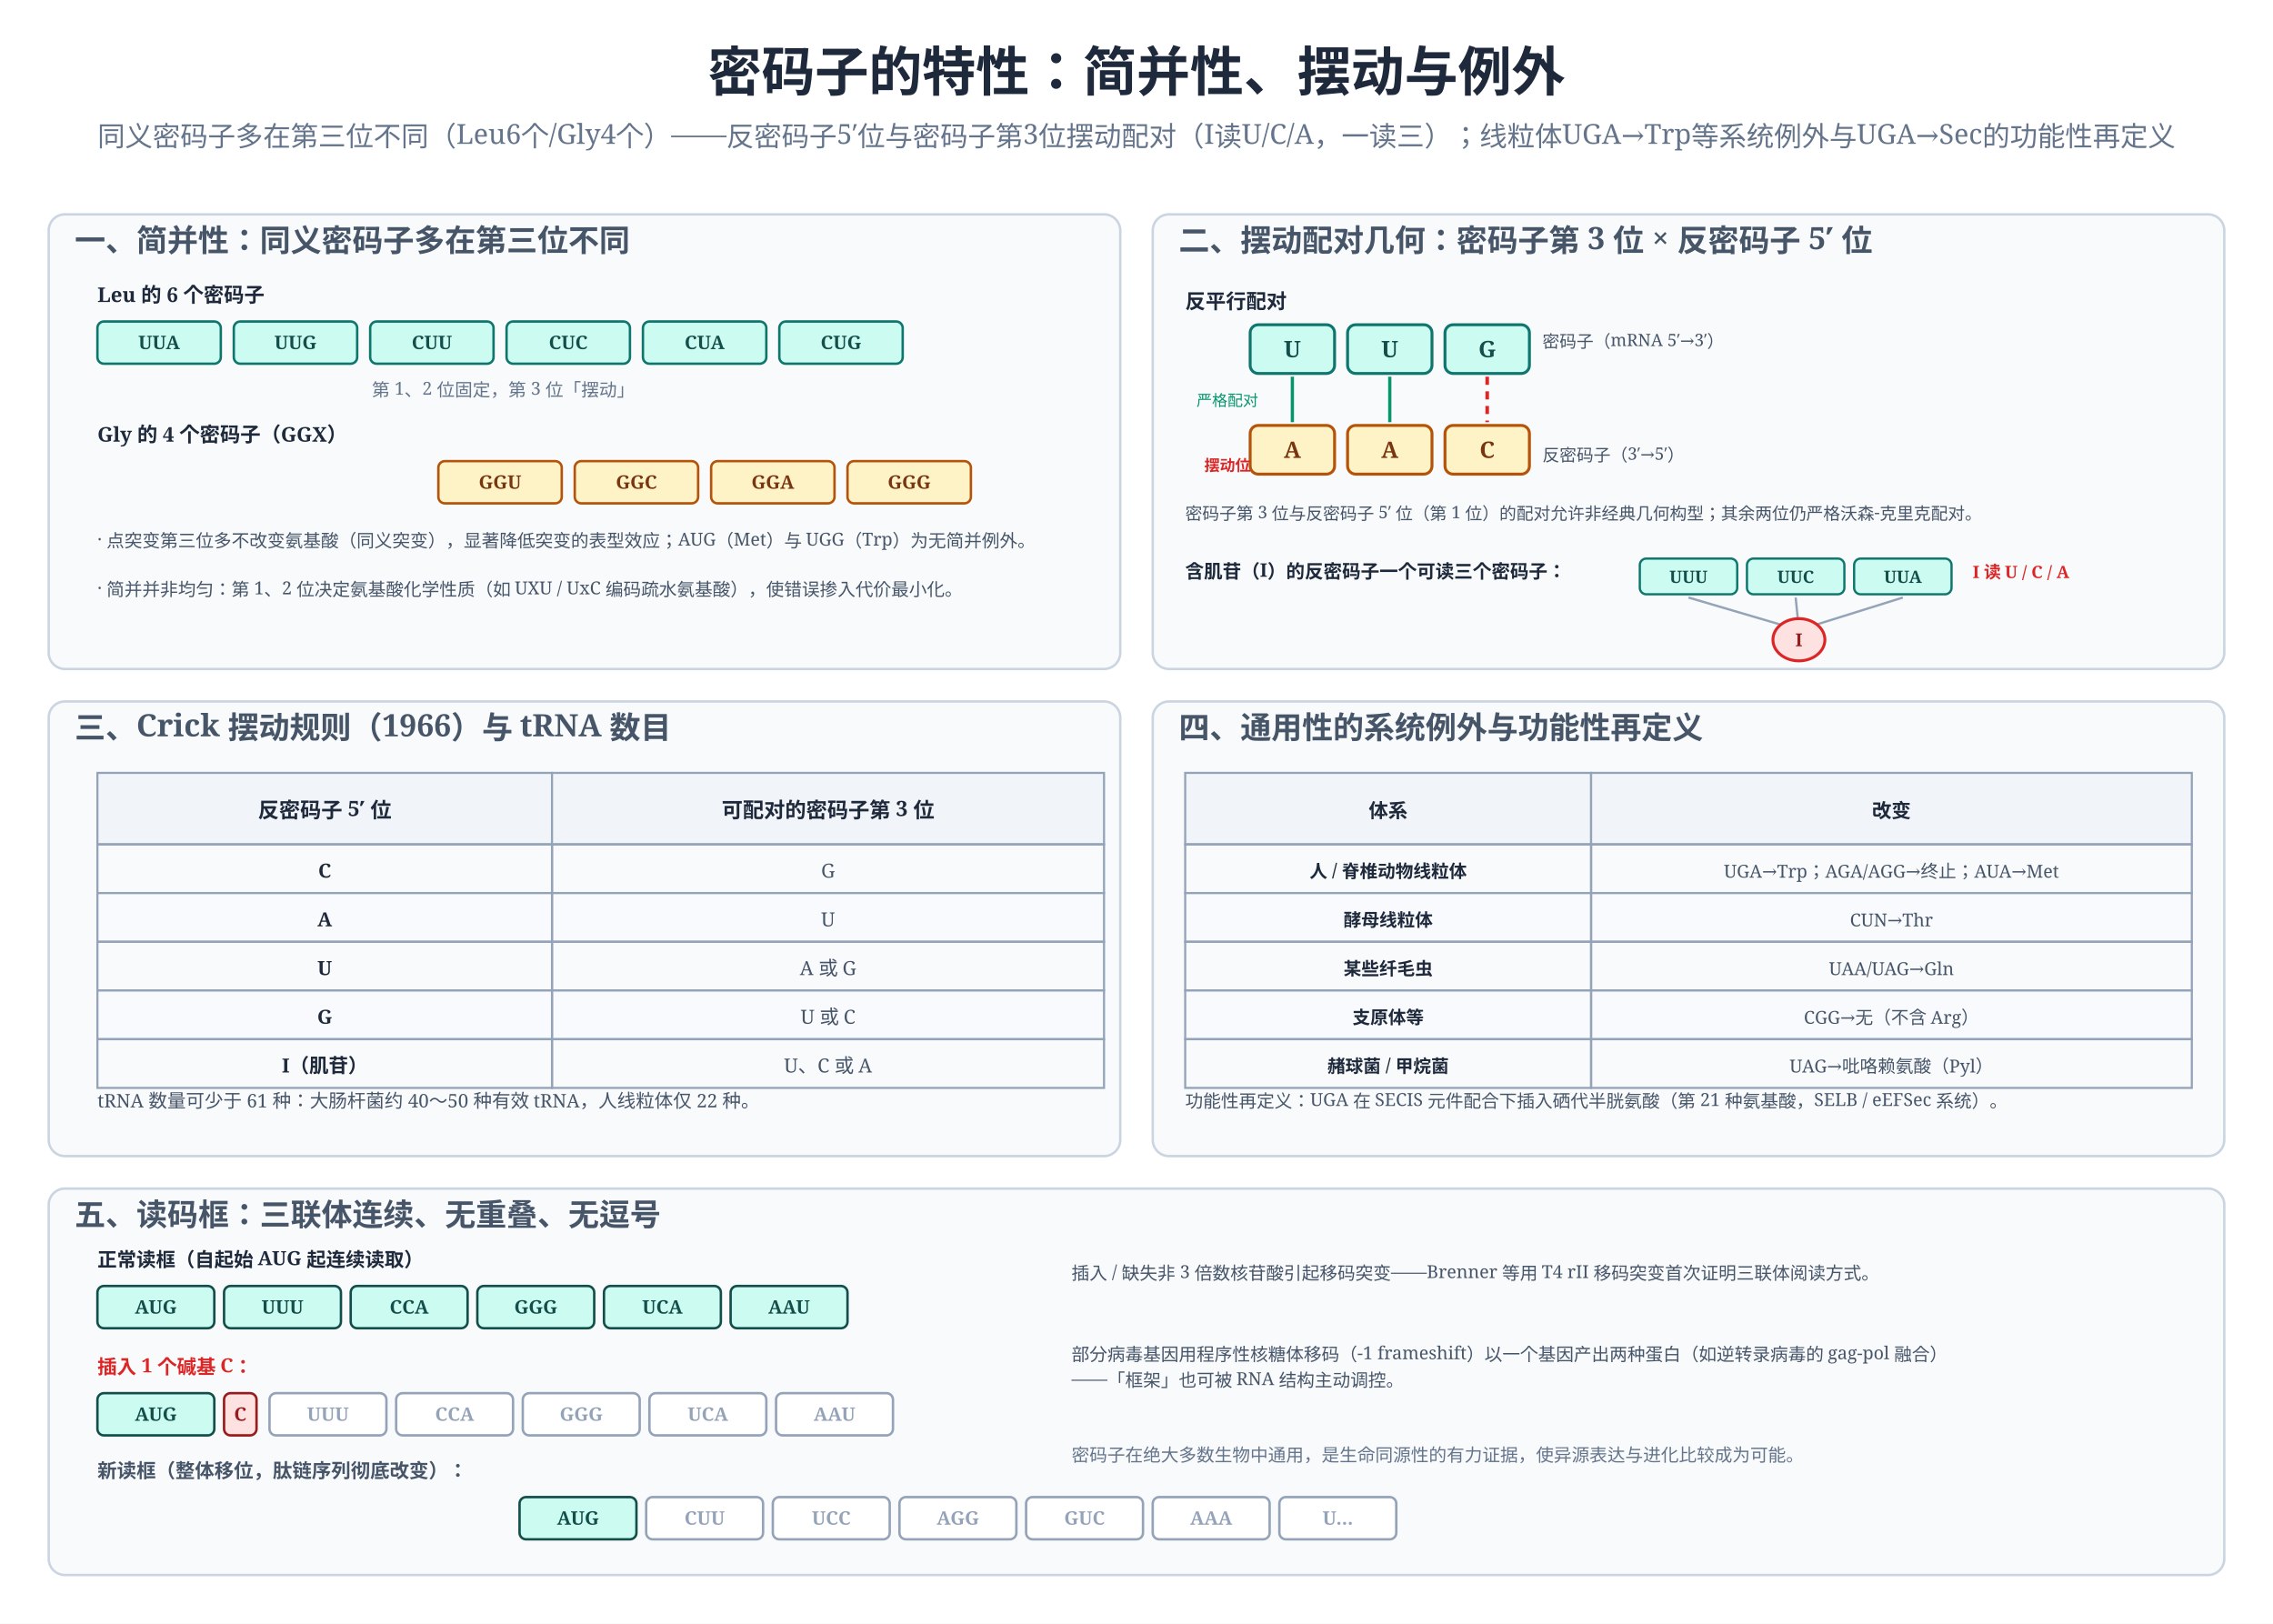
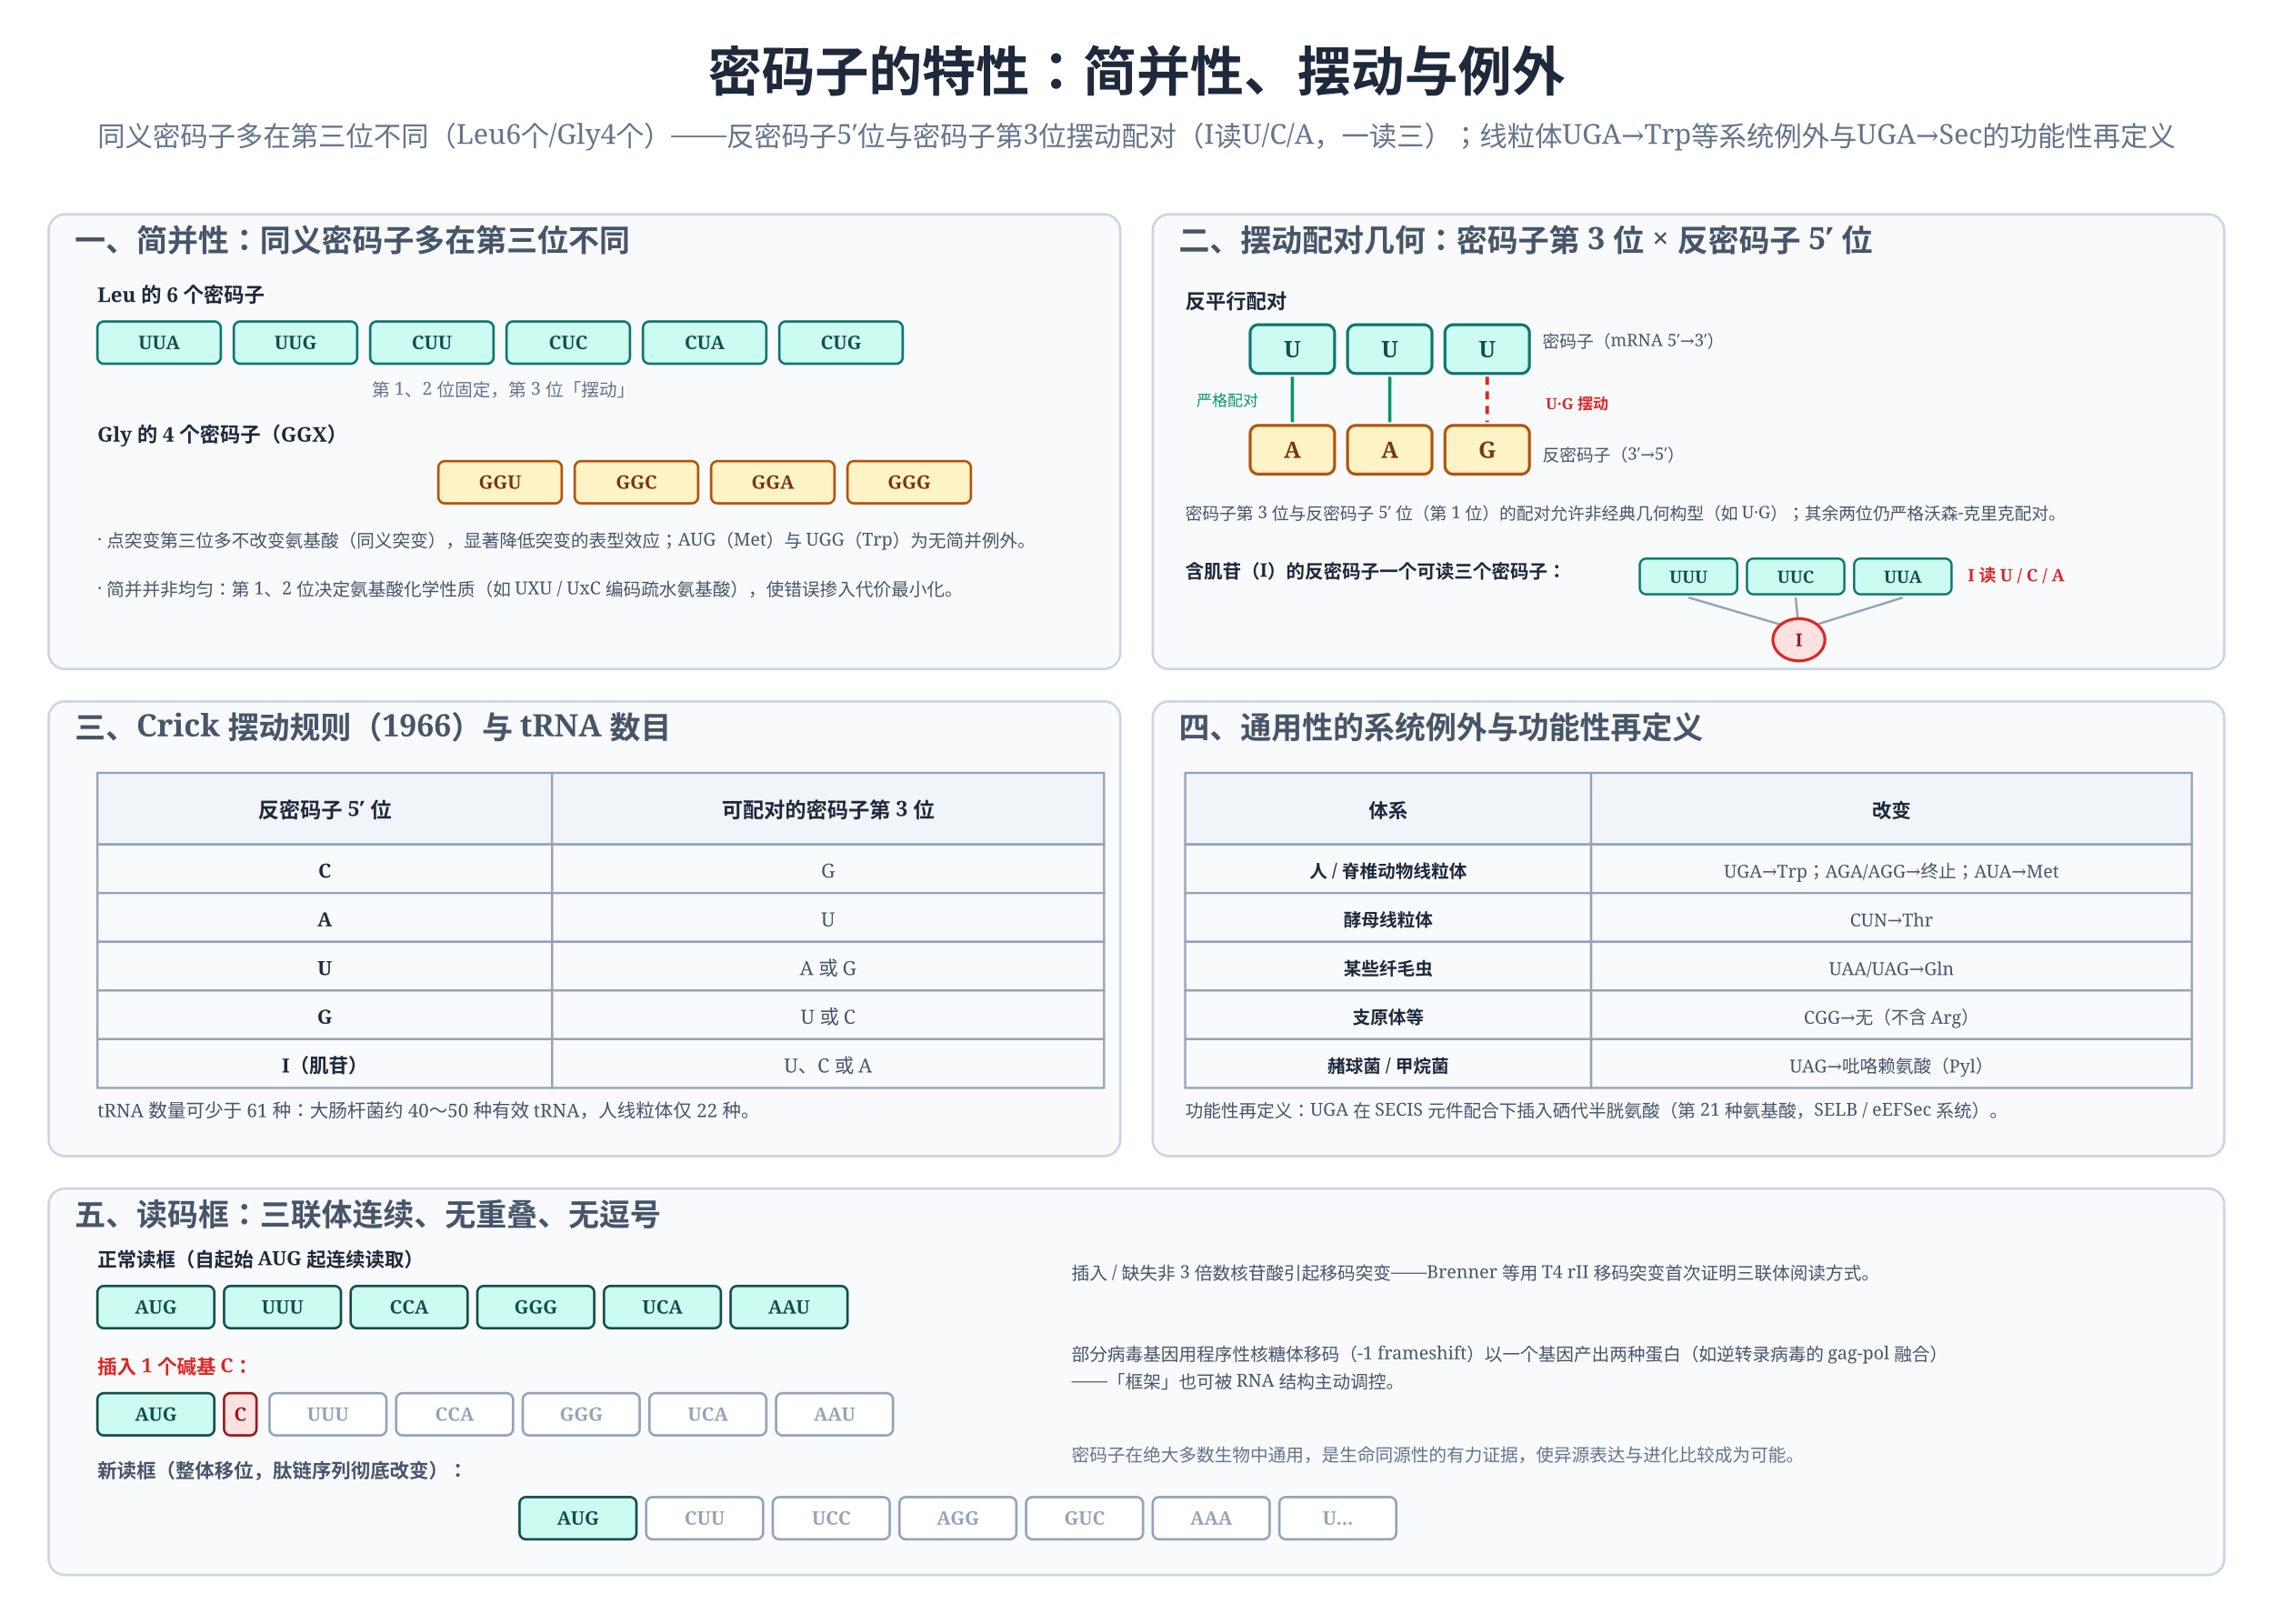
<svg xmlns="http://www.w3.org/2000/svg" width="1400" height="1000" viewBox="0 0 1400 1000" font-family="Noto Serif SC, LXGW WenKai, Songti SC, serif">
  <defs>
    <marker id="arr-ink" viewBox="0 0 10 10" refX="8.5" refY="5" markerWidth="7" markerHeight="7" orient="auto-start-reverse">
      <path d="M0,0 L10,5 L0,10 z" fill="#334155" />
    </marker>
    <marker id="arr-dna" viewBox="0 0 10 10" refX="8.5" refY="5" markerWidth="7" markerHeight="7" orient="auto-start-reverse">
      <path d="M0,0 L10,5 L0,10 z" fill="#0f766e" />
    </marker>
    <marker id="arr-rna" viewBox="0 0 10 10" refX="8.5" refY="5" markerWidth="7" markerHeight="7" orient="auto-start-reverse">
      <path d="M0,0 L10,5 L0,10 z" fill="#b45309" />
    </marker>
    <marker id="arr-pro" viewBox="0 0 10 10" refX="8.5" refY="5" markerWidth="7" markerHeight="7" orient="auto-start-reverse">
      <path d="M0,0 L10,5 L0,10 z" fill="#6d28d9" />
    </marker>
    <marker id="arr-enz" viewBox="0 0 10 10" refX="8.5" refY="5" markerWidth="7" markerHeight="7" orient="auto-start-reverse">
      <path d="M0,0 L10,5 L0,10 z" fill="#be185d" />
    </marker>
    <marker id="arr-acc" viewBox="0 0 10 10" refX="8.5" refY="5" markerWidth="7" markerHeight="7" orient="auto-start-reverse">
      <path d="M0,0 L10,5 L0,10 z" fill="#0369a1" />
    </marker>
    <marker id="arr-ok" viewBox="0 0 10 10" refX="8.5" refY="5" markerWidth="7" markerHeight="7" orient="auto-start-reverse">
      <path d="M0,0 L10,5 L0,10 z" fill="#059669" />
    </marker>
    <marker id="arr-warn" viewBox="0 0 10 10" refX="8.5" refY="5" markerWidth="7" markerHeight="7" orient="auto-start-reverse">
      <path d="M0,0 L10,5 L0,10 z" fill="#b45309" />
    </marker>
    <marker id="arr-bad" viewBox="0 0 10 10" refX="8.5" refY="5" markerWidth="7" markerHeight="7" orient="auto-start-reverse">
      <path d="M0,0 L10,5 L0,10 z" fill="#dc2626" />
    </marker>
    <marker id="arr-mute" viewBox="0 0 10 10" refX="8.5" refY="5" markerWidth="7" markerHeight="7" orient="auto-start-reverse">
      <path d="M0,0 L10,5 L0,10 z" fill="#94a3b8" />
    </marker>
  </defs>
  <rect x="0" y="0" width="1400" height="1000" fill="#ffffff" />
  <text x="700" y="56" text-anchor="middle" font-size="33" font-weight="700" fill="#1e293b">密码子的特性：简并性、摆动与例外</text>
  <text x="700" y="90" text-anchor="middle" font-size="17" fill="#64748b">同义密码子多在第三位不同（Leu6个/Gly4个）——反密码子5′位与密码子第3位摆动配对（I读U/C/A，一读三）；线粒体UGA→Trp等系统例外与UGA→Sec的功能性再定义</text>
  <rect x="30" y="132" width="660" height="280" rx="10" fill="#f8fafc" stroke="#cbd5e1" stroke-width="1.5" />
  <text x="46" y="154.84" font-size="19" fill="#475569" font-weight="700">一、简并性：同义密码子多在第三位不同</text>
  <text x="60" y="186" font-size="12.5" fill="#1e293b" font-weight="700">Leu 的 6 个密码子</text>
  <rect x="60" y="198" width="76" height="26" rx="4" fill="#ccfbf1" stroke="#0f766e" stroke-width="1.5" />
  <text x="98" y="215" font-size="11.5" fill="#134e4a" text-anchor="middle" font-weight="700">UUA</text>
  <rect x="144" y="198" width="76" height="26" rx="4" fill="#ccfbf1" stroke="#0f766e" stroke-width="1.5" />
  <text x="182" y="215" font-size="11.5" fill="#134e4a" text-anchor="middle" font-weight="700">UUG</text>
  <rect x="228" y="198" width="76" height="26" rx="4" fill="#ccfbf1" stroke="#0f766e" stroke-width="1.5" />
  <text x="266" y="215" font-size="11.5" fill="#134e4a" text-anchor="middle" font-weight="700">CUU</text>
  <rect x="312" y="198" width="76" height="26" rx="4" fill="#ccfbf1" stroke="#0f766e" stroke-width="1.5" />
  <text x="350" y="215" font-size="11.5" fill="#134e4a" text-anchor="middle" font-weight="700">CUC</text>
  <rect x="396" y="198" width="76" height="26" rx="4" fill="#ccfbf1" stroke="#0f766e" stroke-width="1.5" />
  <text x="434" y="215" font-size="11.5" fill="#134e4a" text-anchor="middle" font-weight="700">CUA</text>
  <rect x="480" y="198" width="76" height="26" rx="4" fill="#ccfbf1" stroke="#0f766e" stroke-width="1.5" />
  <text x="518" y="215" font-size="11.5" fill="#134e4a" text-anchor="middle" font-weight="700">CUG</text>
  <text x="310" y="244" font-size="11" fill="#64748b" text-anchor="middle">第 1、2 位固定，第 3 位「摆动」</text>
  <text x="60" y="272" font-size="12.5" fill="#1e293b" font-weight="700">Gly 的 4 个密码子（GGX）</text>
  <rect x="270" y="284" width="76" height="26" rx="4" fill="#fef3c7" stroke="#b45309" stroke-width="1.5" />
  <text x="308" y="301" font-size="11.5" fill="#78350f" text-anchor="middle" font-weight="700">GGU</text>
  <rect x="354" y="284" width="76" height="26" rx="4" fill="#fef3c7" stroke="#b45309" stroke-width="1.5" />
  <text x="392" y="301" font-size="11.5" fill="#78350f" text-anchor="middle" font-weight="700">GGC</text>
  <rect x="438" y="284" width="76" height="26" rx="4" fill="#fef3c7" stroke="#b45309" stroke-width="1.5" />
  <text x="476" y="301" font-size="11.5" fill="#78350f" text-anchor="middle" font-weight="700">GGA</text>
  <rect x="522" y="284" width="76" height="26" rx="4" fill="#fef3c7" stroke="#b45309" stroke-width="1.5" />
  <text x="560" y="301" font-size="11.5" fill="#78350f" text-anchor="middle" font-weight="700">GGG</text>
  <text x="60" y="336" font-size="11" fill="#475569">· 点突变第三位多不改变氨基酸（同义突变），显著降低突变的表型效应；AUG（Met）与 UGG（Trp）为无简并例外。</text>
  <text x="60" y="366" font-size="11" fill="#475569">· 简并并非均匀：第 1、2 位决定氨基酸化学性质（如 UXU / UxC 编码疏水氨基酸），使错误掺入代价最小化。</text>
  <rect x="710" y="132" width="660" height="280" rx="10" fill="#f8fafc" stroke="#cbd5e1" stroke-width="1.5" />
  <text x="726" y="154.84" font-size="19" fill="#475569" font-weight="700">二、摆动配对几何：密码子第 3 位 × 反密码子 5′ 位</text>
  <text x="730" y="190" font-size="12.5" fill="#1e293b" font-weight="700">反平行配对</text>
  <rect x="770" y="200" width="52" height="30" rx="5" fill="#ccfbf1" stroke="#0f766e" stroke-width="1.8" />
  <text x="796" y="220" font-size="14" fill="#134e4a" text-anchor="middle" font-weight="700">U</text>
  <rect x="830" y="200" width="52" height="30" rx="5" fill="#ccfbf1" stroke="#0f766e" stroke-width="1.8" />
  <text x="856" y="220" font-size="14" fill="#134e4a" text-anchor="middle" font-weight="700">U</text>
  <rect x="890" y="200" width="52" height="30" rx="5" fill="#ccfbf1" stroke="#0f766e" stroke-width="1.8" />
-   <text x="916" y="220" font-size="14" fill="#134e4a" text-anchor="middle" font-weight="700">G</text>
+   <text x="916" y="220" font-size="14" fill="#134e4a" text-anchor="middle" font-weight="700">U</text>
  <text x="950" y="214" font-size="10.5" fill="#475569">密码子（mRNA 5′→3′）</text>
  <rect x="770" y="262" width="52" height="30" rx="5" fill="#fef3c7" stroke="#b45309" stroke-width="1.8" />
  <text x="796" y="282" font-size="14" fill="#78350f" text-anchor="middle" font-weight="700">A</text>
  <rect x="830" y="262" width="52" height="30" rx="5" fill="#fef3c7" stroke="#b45309" stroke-width="1.8" />
  <text x="856" y="282" font-size="14" fill="#78350f" text-anchor="middle" font-weight="700">A</text>
  <rect x="890" y="262" width="52" height="30" rx="5" fill="#fef3c7" stroke="#b45309" stroke-width="1.8" />
-   <text x="916" y="282" font-size="14" fill="#78350f" text-anchor="middle" font-weight="700">C</text>
+   <text x="916" y="282" font-size="14" fill="#78350f" text-anchor="middle" font-weight="700">G</text>
  <text x="950" y="284" font-size="10.5" fill="#475569">反密码子（3′→5′）</text>
  <line x1="796" y1="232" x2="796" y2="260" stroke="#059669" stroke-width="2" />
  <line x1="856" y1="232" x2="856" y2="260" stroke="#059669" stroke-width="2" />
  <text x="756" y="250" font-size="9.5" fill="#059669" text-anchor="middle">严格配对</text>
  <line x1="916" y1="232" x2="916" y2="260" stroke="#dc2626" stroke-width="2.2" stroke-dasharray="5 4" />
-   <text x="756" y="290" font-size="9.5" fill="#dc2626" text-anchor="middle" font-weight="700">摆动位</text>
-   <text x="730" y="320" font-size="10.5" fill="#475569">密码子第 3 位与反密码子 5′ 位（第 1 位）的配对允许非经典几何构型；其余两位仍严格沃森-克里克配对。</text>
+   <text x="952" y="252" font-size="9.5" fill="#dc2626" font-weight="700">U·G 摆动</text>
+   <text x="730" y="320" font-size="10.5" fill="#475569">密码子第 3 位与反密码子 5′ 位（第 1 位）的配对允许非经典几何构型（如 U·G）；其余两位仍严格沃森-克里克配对。</text>
  <text x="730" y="356" font-size="11.5" fill="#1e293b" font-weight="700">含肌苷（I）的反密码子一个可读三个密码子：</text>
  <rect x="1010" y="344" width="60" height="22" rx="4" fill="#ccfbf1" stroke="#0f766e" stroke-width="1.4" />
  <text x="1040" y="359" font-size="10.5" fill="#134e4a" text-anchor="middle" font-weight="700">UUU</text>
  <line x1="1040" y1="368" x2="1108" y2="388" stroke="#94a3b8" stroke-width="1.4" />
  <rect x="1076" y="344" width="60" height="22" rx="4" fill="#ccfbf1" stroke="#0f766e" stroke-width="1.4" />
  <text x="1106" y="359" font-size="10.5" fill="#134e4a" text-anchor="middle" font-weight="700">UUC</text>
  <line x1="1106" y1="368" x2="1108" y2="388" stroke="#94a3b8" stroke-width="1.4" />
  <rect x="1142" y="344" width="60" height="22" rx="4" fill="#ccfbf1" stroke="#0f766e" stroke-width="1.4" />
  <text x="1172" y="359" font-size="10.5" fill="#134e4a" text-anchor="middle" font-weight="700">UUA</text>
  <line x1="1172" y1="368" x2="1108" y2="388" stroke="#94a3b8" stroke-width="1.4" />
  <ellipse cx="1108" cy="394" rx="16" ry="13" fill="#fee2e2" stroke="#dc2626" stroke-width="1.8" />
  <text x="1108" y="398" font-size="11" fill="#991b1b" text-anchor="middle" font-weight="700">I</text>
-   <text x="1215" y="356" font-size="10.5" fill="#dc2626" font-weight="700">I 读 U / C / A</text>
+   <text x="1212" y="358" font-size="10.5" fill="#dc2626" font-weight="700">I 读 U / C / A</text>
  <rect x="30" y="432" width="660" height="280" rx="10" fill="#f8fafc" stroke="#cbd5e1" stroke-width="1.5" />
  <text x="46" y="454.84" font-size="19" fill="#475569" font-weight="700">三、Crick 摆动规则（1966）与 tRNA 数目</text>
  <rect x="60" y="476" width="280" height="44" fill="#f1f5f9" stroke="#94a3b8" stroke-width="1.3" />
  <text x="200" y="503.5" font-size="13" fill="#1e293b" text-anchor="middle" font-weight="700">反密码子 5′ 位</text>
  <rect x="340" y="476" width="340" height="44" fill="#f1f5f9" stroke="#94a3b8" stroke-width="1.3" />
  <text x="510" y="503.5" font-size="13" fill="#1e293b" text-anchor="middle" font-weight="700">可配对的密码子第 3 位</text>
  <rect x="60" y="520" width="280" height="30" fill="none" stroke="#94a3b8" stroke-width="1.3" />
  <text x="200" y="540.5" font-size="12" fill="#1e293b" text-anchor="middle" font-weight="700">C</text>
  <rect x="340" y="520" width="340" height="30" fill="none" stroke="#94a3b8" stroke-width="1.3" />
  <text x="510" y="540.5" font-size="12" fill="#475569" text-anchor="middle" font-weight="500">G</text>
  <rect x="60" y="550" width="620" height="30" fill="#f8fafc" fill-opacity="0.85" />
  <rect x="60" y="550" width="280" height="30" fill="none" stroke="#94a3b8" stroke-width="1.3" />
  <text x="200" y="570.5" font-size="12" fill="#1e293b" text-anchor="middle" font-weight="700">A</text>
  <rect x="340" y="550" width="340" height="30" fill="none" stroke="#94a3b8" stroke-width="1.3" />
  <text x="510" y="570.5" font-size="12" fill="#475569" text-anchor="middle" font-weight="500">U</text>
  <rect x="60" y="580" width="280" height="30" fill="none" stroke="#94a3b8" stroke-width="1.3" />
  <text x="200" y="600.5" font-size="12" fill="#1e293b" text-anchor="middle" font-weight="700">U</text>
  <rect x="340" y="580" width="340" height="30" fill="none" stroke="#94a3b8" stroke-width="1.3" />
  <text x="510" y="600.5" font-size="12" fill="#475569" text-anchor="middle" font-weight="500">A 或 G</text>
  <rect x="60" y="610" width="620" height="30" fill="#f8fafc" fill-opacity="0.85" />
  <rect x="60" y="610" width="280" height="30" fill="none" stroke="#94a3b8" stroke-width="1.3" />
  <text x="200" y="630.5" font-size="12" fill="#1e293b" text-anchor="middle" font-weight="700">G</text>
  <rect x="340" y="610" width="340" height="30" fill="none" stroke="#94a3b8" stroke-width="1.3" />
  <text x="510" y="630.5" font-size="12" fill="#475569" text-anchor="middle" font-weight="500">U 或 C</text>
  <rect x="60" y="640" width="280" height="30" fill="none" stroke="#94a3b8" stroke-width="1.3" />
  <text x="200" y="660.5" font-size="12" fill="#1e293b" text-anchor="middle" font-weight="700">I（肌苷）</text>
  <rect x="340" y="640" width="340" height="30" fill="none" stroke="#94a3b8" stroke-width="1.3" />
  <text x="510" y="660.5" font-size="12" fill="#475569" text-anchor="middle" font-weight="500">U、C 或 A</text>
-   <text x="60" y="682" font-size="11.5" fill="#475569">tRNA 数量可少于 61 种：大肠杆菌约 40～50 种有效 tRNA，人线粒体仅 22 种。</text>
+   <text x="60" y="688" font-size="11.5" fill="#475569">tRNA 数量可少于 61 种：大肠杆菌约 40～50 种有效 tRNA，人线粒体仅 22 种。</text>
  <rect x="710" y="432" width="660" height="280" rx="10" fill="#f8fafc" stroke="#cbd5e1" stroke-width="1.5" />
  <text x="726" y="454.84" font-size="19" fill="#475569" font-weight="700">四、通用性的系统例外与功能性再定义</text>
  <rect x="730" y="476" width="250" height="44" fill="#f1f5f9" stroke="#94a3b8" stroke-width="1.3" />
  <text x="855" y="503.5" font-size="12" fill="#1e293b" text-anchor="middle" font-weight="700">体系</text>
  <rect x="980" y="476" width="370" height="44" fill="#f1f5f9" stroke="#94a3b8" stroke-width="1.3" />
  <text x="1165" y="503.5" font-size="12" fill="#1e293b" text-anchor="middle" font-weight="700">改变</text>
  <rect x="730" y="520" width="250" height="30" fill="none" stroke="#94a3b8" stroke-width="1.3" />
  <text x="855" y="540.5" font-size="11" fill="#1e293b" text-anchor="middle" font-weight="700">人 / 脊椎动物线粒体</text>
  <rect x="980" y="520" width="370" height="30" fill="none" stroke="#94a3b8" stroke-width="1.3" />
  <text x="1165" y="540.5" font-size="11" fill="#475569" text-anchor="middle" font-weight="500">UGA→Trp；AGA/AGG→终止；AUA→Met</text>
  <rect x="730" y="550" width="620" height="30" fill="#f8fafc" fill-opacity="0.85" />
  <rect x="730" y="550" width="250" height="30" fill="none" stroke="#94a3b8" stroke-width="1.3" />
  <text x="855" y="570.5" font-size="11" fill="#1e293b" text-anchor="middle" font-weight="700">酵母线粒体</text>
  <rect x="980" y="550" width="370" height="30" fill="none" stroke="#94a3b8" stroke-width="1.3" />
  <text x="1165" y="570.5" font-size="11" fill="#475569" text-anchor="middle" font-weight="500">CUN→Thr</text>
  <rect x="730" y="580" width="250" height="30" fill="none" stroke="#94a3b8" stroke-width="1.3" />
  <text x="855" y="600.5" font-size="11" fill="#1e293b" text-anchor="middle" font-weight="700">某些纤毛虫</text>
  <rect x="980" y="580" width="370" height="30" fill="none" stroke="#94a3b8" stroke-width="1.3" />
  <text x="1165" y="600.5" font-size="11" fill="#475569" text-anchor="middle" font-weight="500">UAA/UAG→Gln</text>
  <rect x="730" y="610" width="620" height="30" fill="#f8fafc" fill-opacity="0.85" />
  <rect x="730" y="610" width="250" height="30" fill="none" stroke="#94a3b8" stroke-width="1.3" />
  <text x="855" y="630.5" font-size="11" fill="#1e293b" text-anchor="middle" font-weight="700">支原体等</text>
  <rect x="980" y="610" width="370" height="30" fill="none" stroke="#94a3b8" stroke-width="1.3" />
  <text x="1165" y="630.5" font-size="11" fill="#475569" text-anchor="middle" font-weight="500">CGG→无（不含 Arg）</text>
  <rect x="730" y="640" width="250" height="30" fill="none" stroke="#94a3b8" stroke-width="1.3" />
  <text x="855" y="660.5" font-size="11" fill="#1e293b" text-anchor="middle" font-weight="700">赭球菌 / 甲烷菌</text>
  <rect x="980" y="640" width="370" height="30" fill="none" stroke="#94a3b8" stroke-width="1.3" />
  <text x="1165" y="660.5" font-size="11" fill="#475569" text-anchor="middle" font-weight="500">UAG→吡咯赖氨酸（Pyl）</text>
-   <text x="730" y="682" font-size="11" fill="#475569">功能性再定义：UGA 在 SECIS 元件配合下插入硒代半胱氨酸（第 21 种氨基酸，SELB / eEFSec 系统）。</text>
+   <text x="730" y="688" font-size="11" fill="#475569">功能性再定义：UGA 在 SECIS 元件配合下插入硒代半胱氨酸（第 21 种氨基酸，SELB / eEFSec 系统）。</text>
  <rect x="30" y="732" width="1340" height="238" rx="10" fill="#f8fafc" stroke="#cbd5e1" stroke-width="1.5" />
  <text x="46" y="754.84" font-size="19" fill="#475569" font-weight="700">五、读码框：三联体连续、无重叠、无逗号</text>
  <text x="60" y="780" font-size="12" fill="#1e293b" font-weight="700">正常读框（自起始 AUG 起连续读取）</text>
  <rect x="60" y="792" width="72" height="26" rx="4" fill="#ccfbf1" stroke="#134e4a" stroke-width="1.5" />
  <text x="96" y="809" font-size="11.5" fill="#134e4a" text-anchor="middle" font-weight="700">AUG</text>
  <rect x="138" y="792" width="72" height="26" rx="4" fill="#ccfbf1" stroke="#134e4a" stroke-width="1.5" />
  <text x="174" y="809" font-size="11.5" fill="#134e4a" text-anchor="middle" font-weight="700">UUU</text>
  <rect x="216" y="792" width="72" height="26" rx="4" fill="#ccfbf1" stroke="#134e4a" stroke-width="1.5" />
  <text x="252" y="809" font-size="11.5" fill="#134e4a" text-anchor="middle" font-weight="700">CCA</text>
  <rect x="294" y="792" width="72" height="26" rx="4" fill="#ccfbf1" stroke="#134e4a" stroke-width="1.5" />
  <text x="330" y="809" font-size="11.5" fill="#134e4a" text-anchor="middle" font-weight="700">GGG</text>
  <rect x="372" y="792" width="72" height="26" rx="4" fill="#ccfbf1" stroke="#134e4a" stroke-width="1.5" />
  <text x="408" y="809" font-size="11.5" fill="#134e4a" text-anchor="middle" font-weight="700">UCA</text>
  <rect x="450" y="792" width="72" height="26" rx="4" fill="#ccfbf1" stroke="#134e4a" stroke-width="1.5" />
  <text x="486" y="809" font-size="11.5" fill="#134e4a" text-anchor="middle" font-weight="700">AAU</text>
  <text x="60" y="846" font-size="12" fill="#dc2626" font-weight="700">插入 1 个碱基 C：</text>
  <rect x="60" y="858" width="72" height="26" rx="4" fill="#ccfbf1" stroke="#134e4a" stroke-width="1.5" />
  <text x="96" y="875" font-size="11.5" fill="#134e4a" text-anchor="middle" font-weight="700">AUG</text>
  <rect x="138" y="858" width="20" height="26" rx="4" fill="#fee2e2" stroke="#991b1b" stroke-width="1.5" />
  <text x="148" y="875" font-size="11.5" fill="#991b1b" text-anchor="middle" font-weight="700">C</text>
  <rect x="166" y="858" width="72" height="26" rx="4" fill="#ffffff" stroke="#94a3b8" stroke-width="1.5" />
  <text x="202" y="875" font-size="11.5" fill="#94a3b8" text-anchor="middle" font-weight="700">UUU</text>
  <rect x="244" y="858" width="72" height="26" rx="4" fill="#ffffff" stroke="#94a3b8" stroke-width="1.5" />
  <text x="280" y="875" font-size="11.5" fill="#94a3b8" text-anchor="middle" font-weight="700">CCA</text>
  <rect x="322" y="858" width="72" height="26" rx="4" fill="#ffffff" stroke="#94a3b8" stroke-width="1.5" />
  <text x="358" y="875" font-size="11.5" fill="#94a3b8" text-anchor="middle" font-weight="700">GGG</text>
  <rect x="400" y="858" width="72" height="26" rx="4" fill="#ffffff" stroke="#94a3b8" stroke-width="1.5" />
  <text x="436" y="875" font-size="11.5" fill="#94a3b8" text-anchor="middle" font-weight="700">UCA</text>
  <rect x="478" y="858" width="72" height="26" rx="4" fill="#ffffff" stroke="#94a3b8" stroke-width="1.5" />
  <text x="514" y="875" font-size="11.5" fill="#94a3b8" text-anchor="middle" font-weight="700">AAU</text>
  <text x="60" y="910" font-size="12" fill="#475569" font-weight="700">新读框（整体移位，肽链序列彻底改变）：</text>
  <rect x="320" y="922" width="72" height="26" rx="4" fill="#ccfbf1" stroke="#134e4a" stroke-width="1.5" />
  <text x="356" y="939" font-size="11.5" fill="#134e4a" text-anchor="middle" font-weight="700">AUG</text>
  <rect x="398" y="922" width="72" height="26" rx="4" fill="#ffffff" stroke="#94a3b8" stroke-width="1.5" />
  <text x="434" y="939" font-size="11.5" fill="#94a3b8" text-anchor="middle" font-weight="700">CUU</text>
  <rect x="476" y="922" width="72" height="26" rx="4" fill="#ffffff" stroke="#94a3b8" stroke-width="1.5" />
  <text x="512" y="939" font-size="11.5" fill="#94a3b8" text-anchor="middle" font-weight="700">UCC</text>
  <rect x="554" y="922" width="72" height="26" rx="4" fill="#ffffff" stroke="#94a3b8" stroke-width="1.5" />
  <text x="590" y="939" font-size="11.5" fill="#94a3b8" text-anchor="middle" font-weight="700">AGG</text>
  <rect x="632" y="922" width="72" height="26" rx="4" fill="#ffffff" stroke="#94a3b8" stroke-width="1.5" />
  <text x="668" y="939" font-size="11.5" fill="#94a3b8" text-anchor="middle" font-weight="700">GUC</text>
  <rect x="710" y="922" width="72" height="26" rx="4" fill="#ffffff" stroke="#94a3b8" stroke-width="1.5" />
  <text x="746" y="939" font-size="11.5" fill="#94a3b8" text-anchor="middle" font-weight="700">AAA</text>
  <rect x="788" y="922" width="72" height="26" rx="4" fill="#ffffff" stroke="#94a3b8" stroke-width="1.5" />
  <text x="824" y="939" font-size="11.5" fill="#94a3b8" text-anchor="middle" font-weight="700">U…</text>
  <text x="660" y="788" font-size="11" fill="#475569">插入 / 缺失非 3 倍数核苷酸引起移码突变——Brenner 等用 T4 rII 移码突变首次证明三联体阅读方式。</text>
  <text x="660" y="838" font-size="11" fill="#475569">部分病毒基因用程序性核糖体移码（-1 frameshift）以一个基因产出两种蛋白（如逆转录病毒的 gag-pol 融合）</text>
-   <text x="660" y="853" font-size="11" fill="#475569">——「框架」也可被 RNA 结构主动调控。</text>
+   <text x="660" y="854" font-size="11" fill="#475569">——「框架」也可被 RNA 结构主动调控。</text>
  <text x="660" y="900" font-size="11" fill="#64748b">密码子在绝大多数生物中通用，是生命同源性的有力证据，使异源表达与进化比较成为可能。</text>
</svg>
